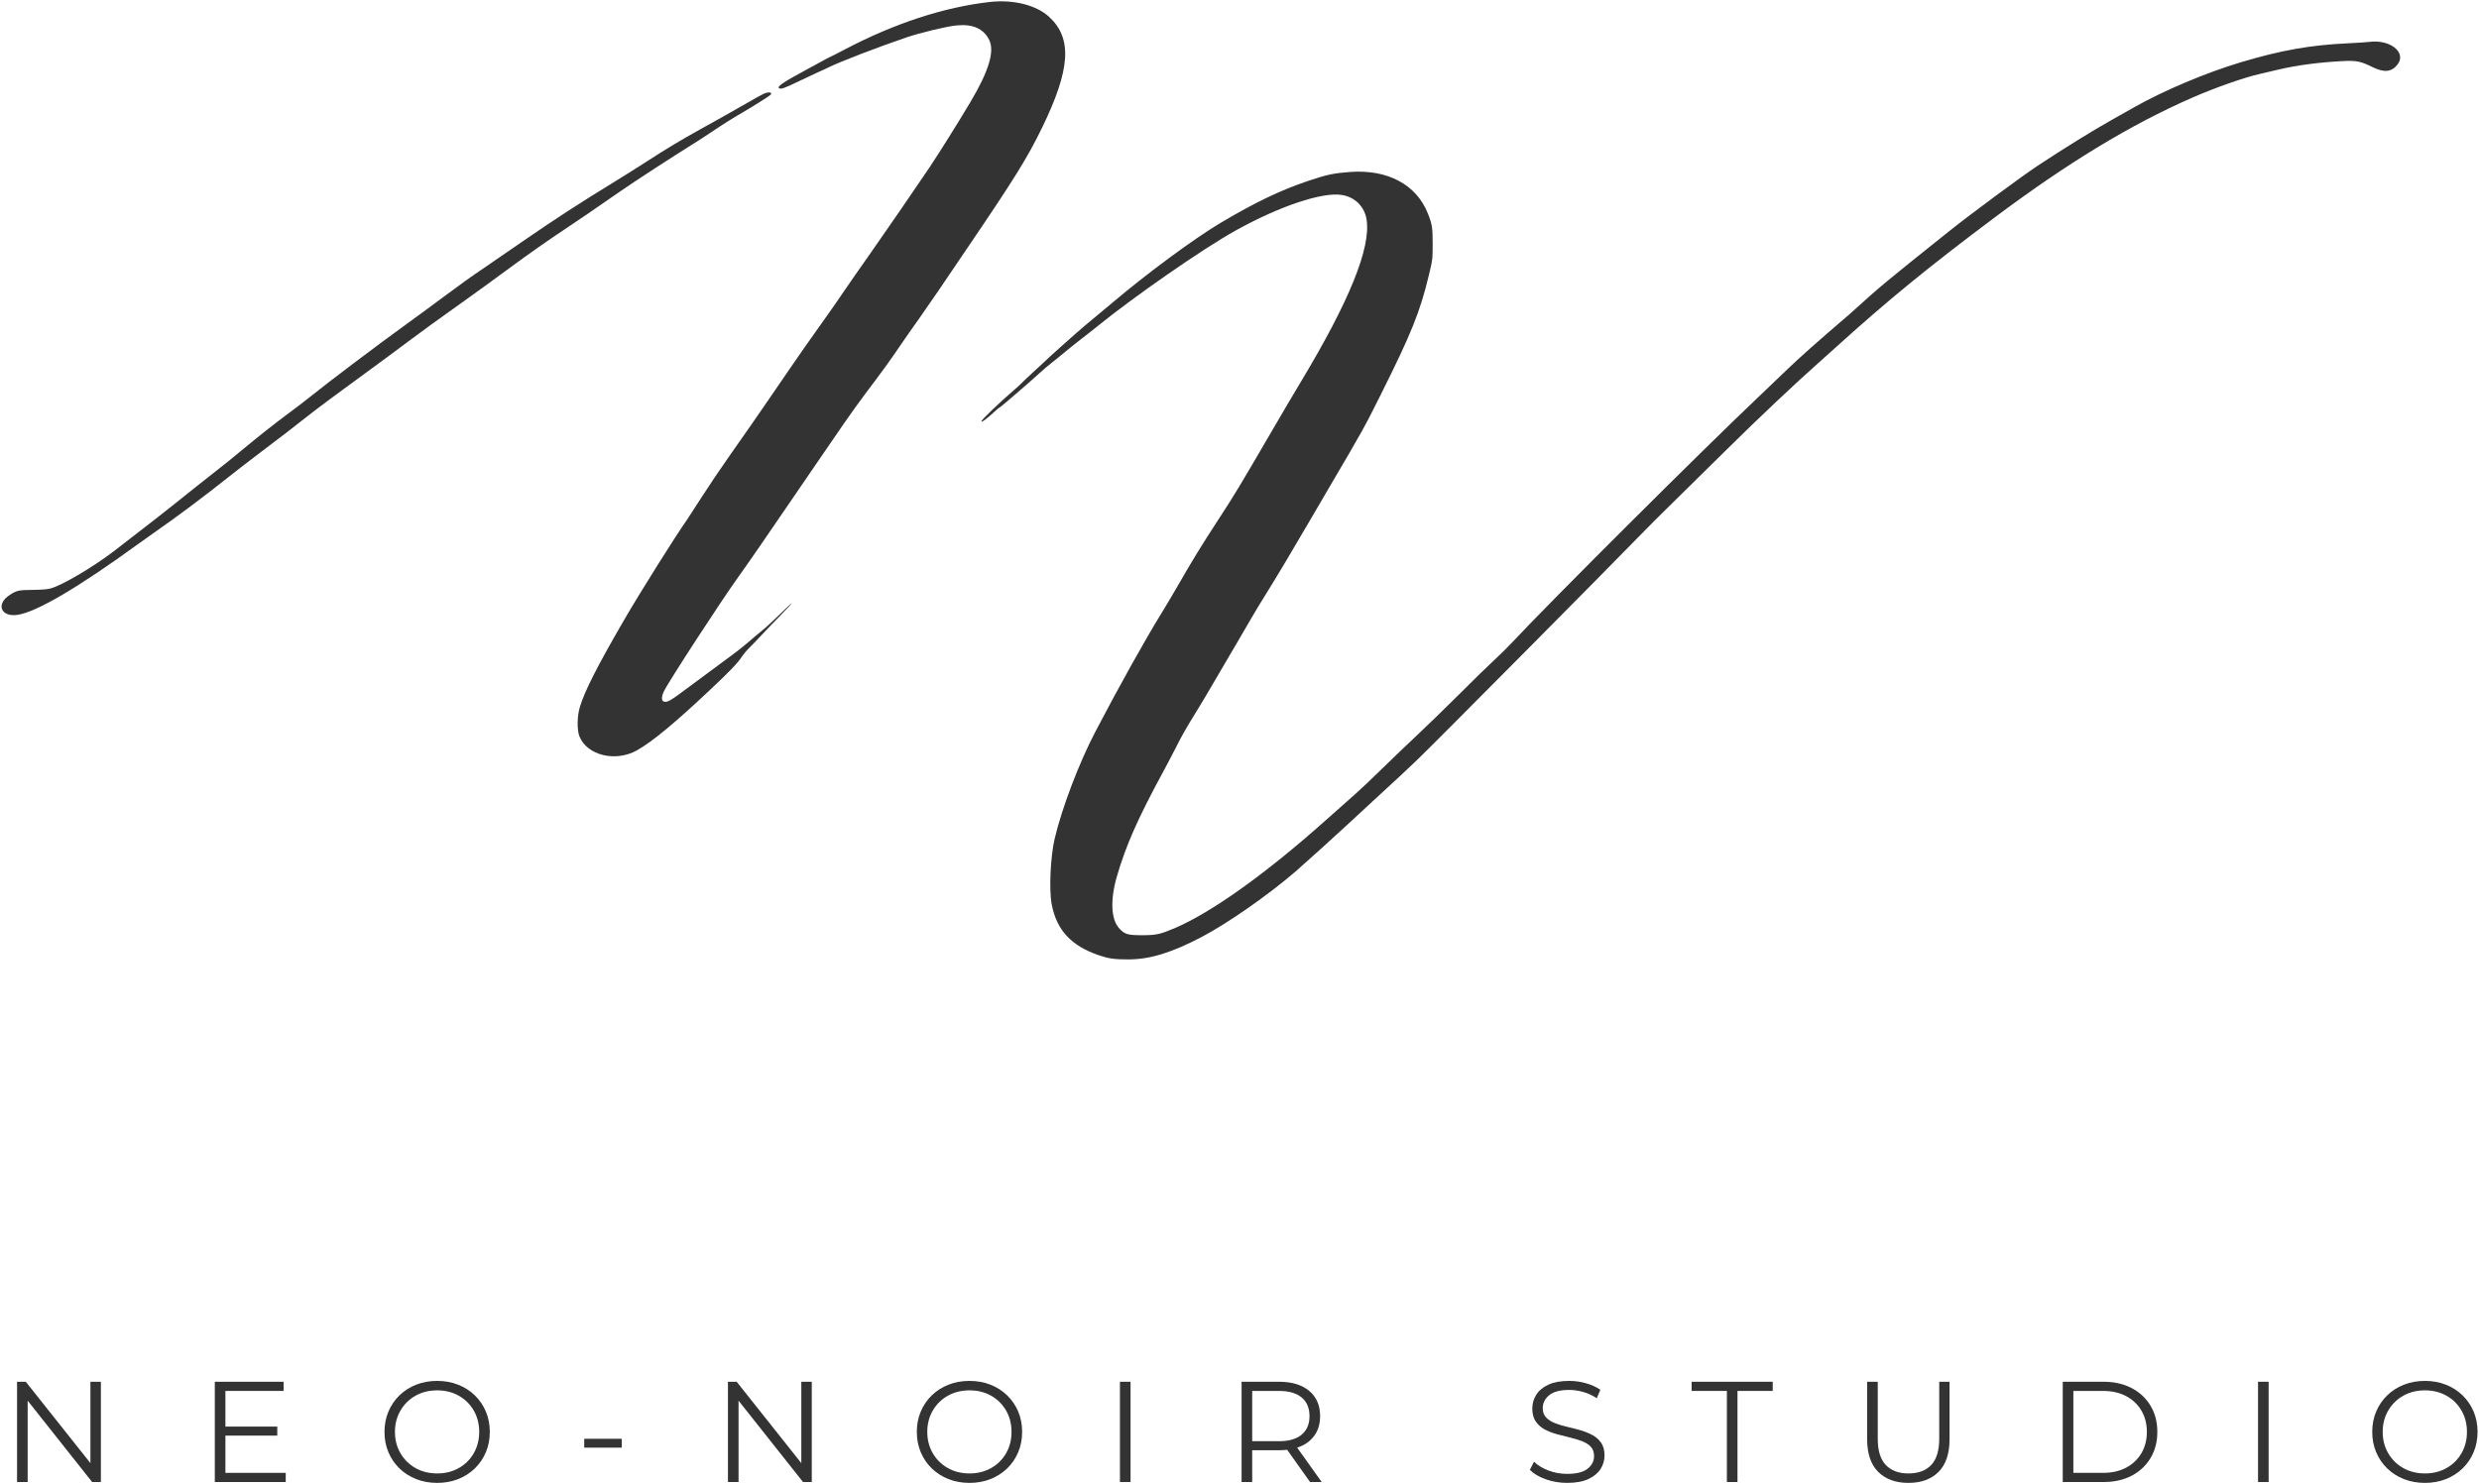
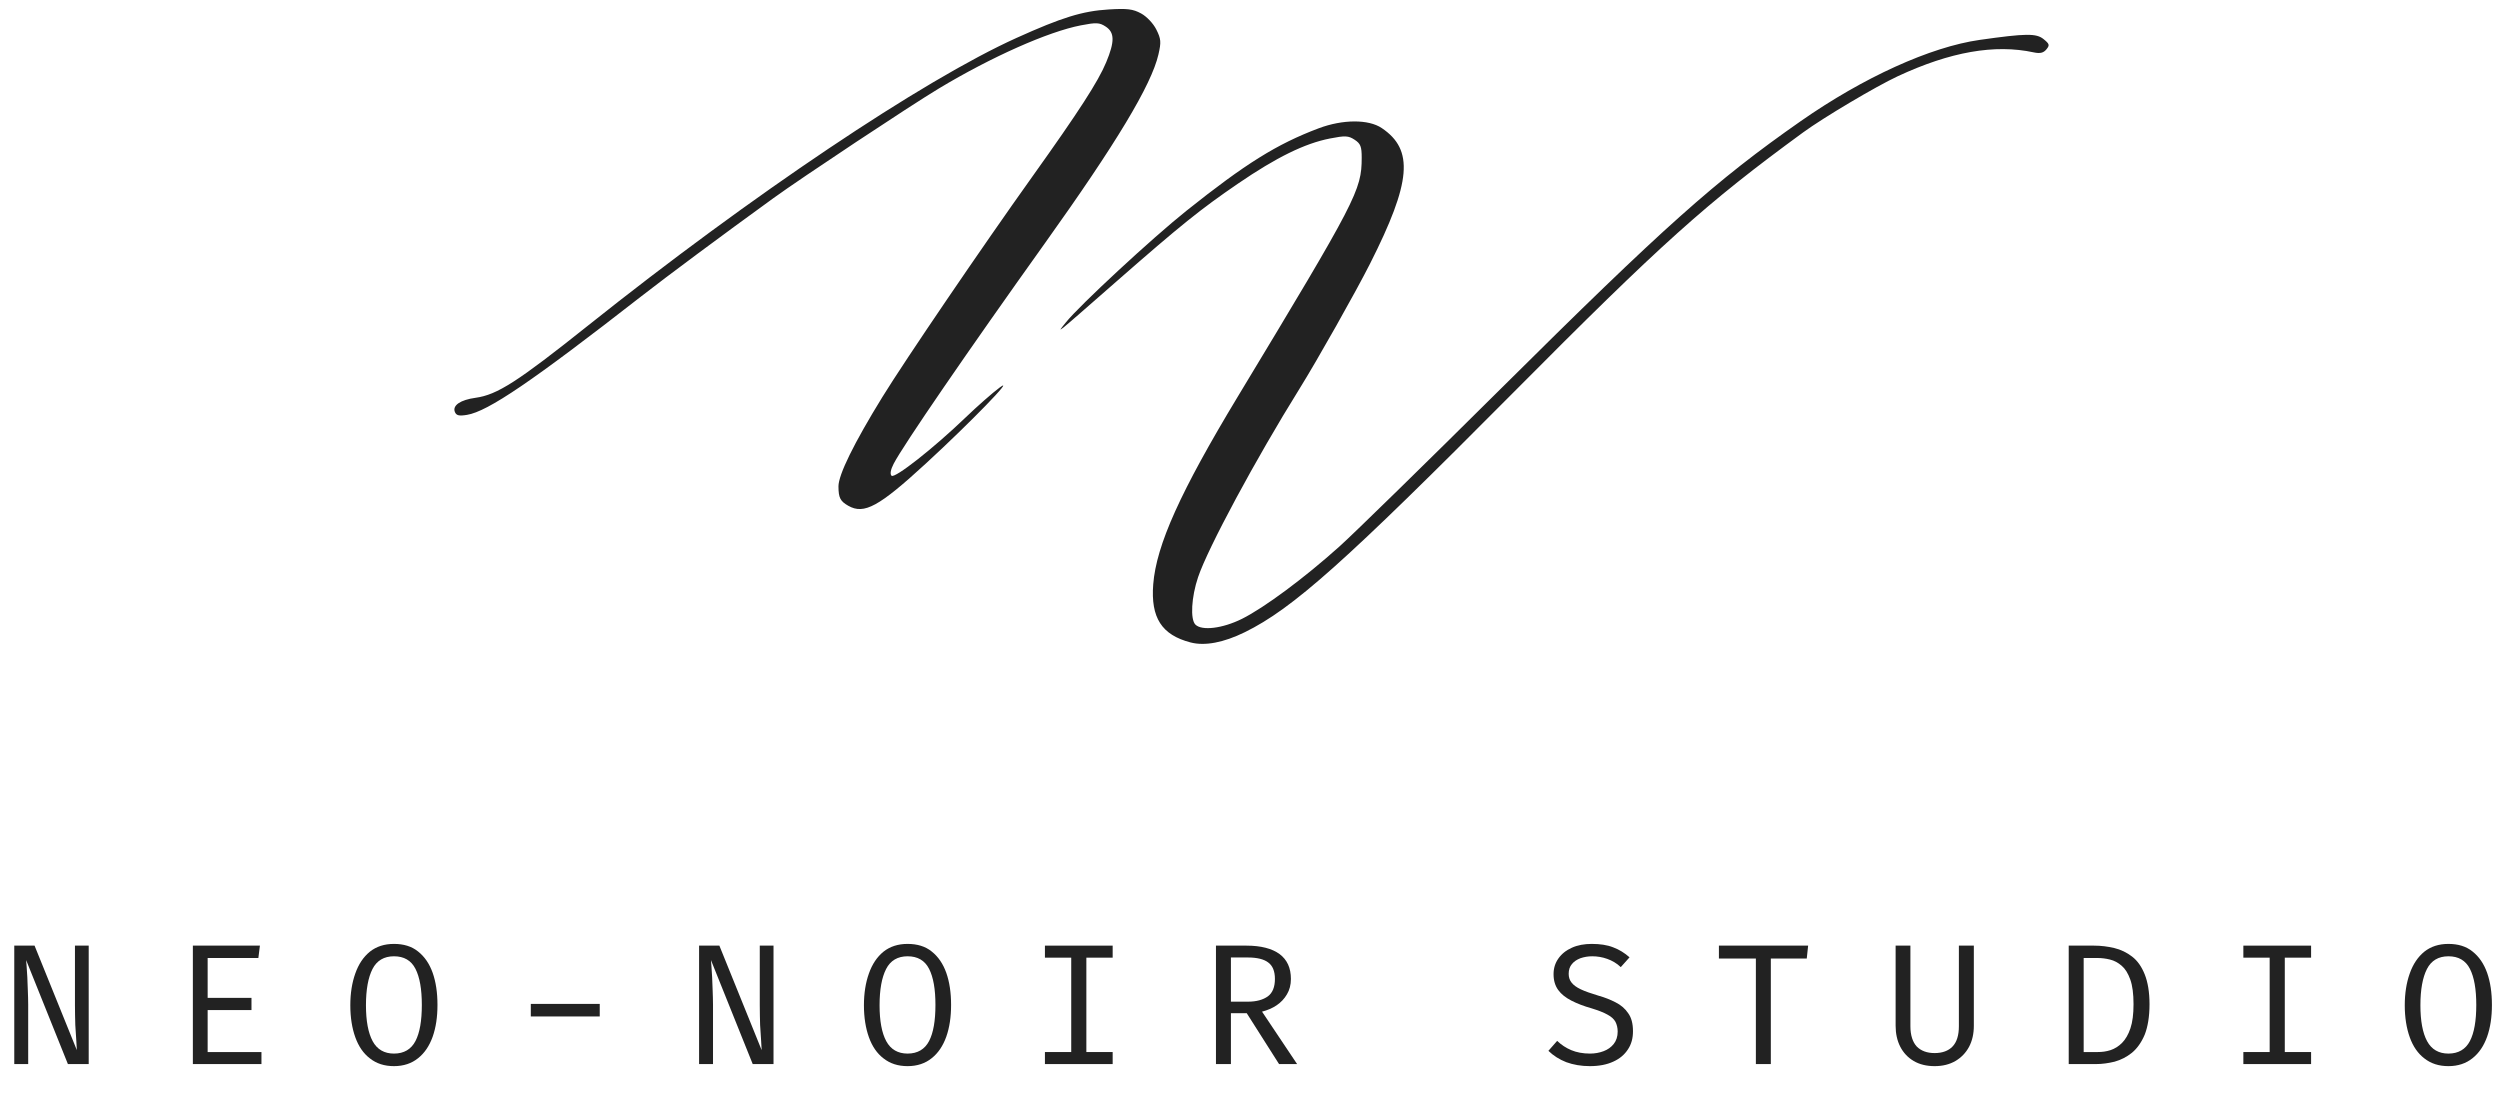
- <svg xmlns="http://www.w3.org/2000/svg" viewBox="191.50 124.75 857.60 513.35" role="img" aria-label="Neo-Noir Studio">
-   <g fill="#333333">
-     <path transform="translate(178,469) scale(0.025,-0.025)" d="M14240 13743 c-633 -70 -1331 -299 -2018 -662 -106 -55 -195 -101 -199 -101 -3 0 -54 -26 -112 -59 -58 -32 -162 -89 -231 -126 -311 -168 -392 -224 -358 -247 25 -16 77 3 284 103 114 55 235 112 268 126 34 14 90 40 126 58 150 75 688 283 1080 416 194 66 555 153 695 167 225 22 372 -42 452 -198 80 -156 -3 -433 -257 -860 -179 -300 -422 -689 -570 -911 -151 -226 -649 -950 -846 -1229 -119 -168 -269 -384 -334 -480 -64 -96 -220 -319 -346 -495 -126 -176 -302 -428 -392 -560 -90 -132 -230 -337 -312 -455 -82 -118 -186 -269 -231 -335 -46 -66 -184 -264 -308 -440 -124 -176 -292 -426 -374 -555 -82 -129 -173 -269 -201 -310 -173 -246 -660 -1023 -873 -1390 -379 -653 -551 -992 -619 -1216 -38 -126 -41 -319 -6 -407 107 -264 500 -359 796 -193 210 118 519 373 1016 841 265 249 381 370 436 455 23 36 71 93 106 126 34 34 113 115 173 180 61 65 180 190 265 276 85 87 150 158 145 158 -5 0 -81 -71 -169 -158 -89 -87 -190 -180 -225 -207 -35 -28 -92 -75 -126 -105 -93 -83 -228 -192 -317 -256 -73 -53 -353 -260 -574 -425 -275 -206 -311 -227 -362 -208 -30 11 -29 68 3 136 60 129 802 1269 1043 1603 106 146 425 609 773 1120 103 151 261 382 351 513 90 130 235 342 323 470 88 128 228 323 311 433 214 282 329 441 477 659 72 105 191 276 266 380 74 105 189 271 256 370 67 99 236 349 376 555 680 1001 852 1278 1060 1704 394 812 420 1236 95 1534 -177 162 -492 241 -816 205z M33325 13190 c-33 -5 -163 -13 -290 -19 -522 -24 -932 -97 -1484 -262 -487 -146 -1070 -392 -1481 -625 -74 -42 -211 -119 -305 -172 -279 -157 -652 -388 -1028 -636 -221 -146 -930 -670 -1232 -912 -862 -688 -960 -770 -1290 -1070 -49 -45 -126 -113 -171 -150 -304 -259 -625 -544 -774 -689 -97 -93 -264 -253 -371 -355 -782 -739 -2931 -2882 -3430 -3418 -63 -68 -177 -180 -253 -250 -77 -70 -295 -283 -485 -473 -190 -190 -456 -448 -591 -574 -135 -126 -348 -331 -475 -455 -126 -125 -294 -282 -371 -351 -78 -68 -262 -232 -410 -364 -828 -739 -1580 -1276 -2092 -1494 -199 -84 -253 -96 -452 -96 -196 0 -240 13 -315 98 -112 124 -123 395 -29 718 123 425 291 805 649 1464 51 94 127 239 169 322 78 157 153 287 284 498 42 66 154 255 250 420 96 165 232 397 302 515 69 118 164 280 210 360 46 80 143 240 215 355 128 205 344 566 591 990 67 116 181 311 254 435 490 834 499 851 728 1310 421 842 542 1142 663 1645 53 220 53 220 54 430 0 236 -6 277 -66 429 -159 401 -555 613 -1075 576 -228 -17 -323 -37 -579 -123 -391 -132 -735 -297 -1220 -585 -356 -212 -1015 -698 -1481 -1093 -87 -74 -219 -184 -293 -244 -74 -61 -182 -153 -240 -205 -58 -53 -146 -131 -196 -174 -49 -43 -119 -106 -155 -140 -36 -35 -130 -123 -210 -195 -80 -73 -158 -148 -175 -166 -16 -17 -66 -63 -110 -100 -189 -162 -445 -407 -445 -427 0 -22 80 39 210 159 19 18 38 33 43 33 6 0 146 118 397 337 36 31 107 94 158 141 51 47 125 110 165 140 39 31 124 99 187 152 63 53 165 134 225 180 61 46 155 121 210 165 511 416 1470 1082 1920 1332 608 339 1205 539 1475 494 180 -29 311 -160 340 -337 64 -390 -236 -1132 -915 -2259 -73 -121 -244 -411 -380 -645 -477 -818 -527 -901 -733 -1217 -259 -398 -370 -578 -597 -973 -65 -113 -164 -279 -220 -370 -219 -355 -587 -1014 -908 -1629 -227 -434 -462 -1053 -563 -1481 -58 -250 -79 -705 -41 -906 68 -359 270 -577 657 -708 134 -45 208 -56 402 -56 301 0 598 91 1023 314 360 190 912 575 1295 905 118 102 573 513 720 651 80 75 282 262 450 416 168 153 400 369 515 480 195 186 2663 2673 3072 3096 100 103 302 306 450 450 147 145 484 476 748 737 447 442 973 938 1265 1196 68 61 194 173 280 251 694 628 1263 1093 2160 1765 1024 767 1889 1292 2750 1669 306 134 713 277 925 325 39 9 153 36 255 60 260 62 579 104 910 120 175 9 243 -5 392 -80 169 -84 273 -74 356 34 126 166 -107 350 -393 311z M11105 12471 c-22 -10 -128 -69 -235 -131 -192 -110 -413 -235 -640 -360 -256 -141 -495 -285 -765 -461 -100 -65 -291 -185 -425 -267 -465 -284 -830 -521 -1295 -842 -148 -103 -358 -247 -465 -320 -256 -174 -315 -217 -630 -450 -146 -109 -357 -264 -470 -345 -436 -316 -1078 -800 -1345 -1015 -66 -53 -200 -156 -298 -228 -214 -159 -405 -310 -667 -527 -107 -89 -260 -213 -340 -274 -80 -62 -217 -171 -305 -241 -341 -275 -680 -540 -1110 -870 -286 -219 -718 -474 -875 -515 -48 -13 -112 -18 -245 -20 -198 -2 -222 -7 -318 -69 -200 -127 -125 -313 110 -276 266 43 833 376 1658 975 77 56 194 139 260 185 287 199 662 480 1005 753 96 77 279 218 405 313 335 253 496 377 652 501 140 112 494 375 923 687 129 94 335 246 457 338 213 160 451 333 873 633 107 76 346 249 530 385 338 248 543 392 855 600 173 115 317 213 710 486 208 144 712 472 1020 664 77 48 196 125 265 172 128 87 280 183 405 255 126 72 369 225 392 246 44 39 -19 52 -92 18z" />
-     <path transform="translate(191.749,637.6) scale(0.049571,-0.049571)" d="M114 0V700H175L626 132V700H699V0H638L188 568V0Z" />
-     <path transform="translate(260.160,637.6) scale(0.049571,-0.049571)" d="M114 0V700H594V636H188V387H550V324H188V64H609V0Z" />
-     <path transform="translate(321.934,637.6) scale(0.049571,-0.049571)" d="M420 -6Q340 -6 273.0 20.5Q206 47 156.5 95.0Q107 143 79.5 208.0Q52 273 52 350Q52 427 79.5 492.0Q107 557 156.5 605.0Q206 653 273.0 679.5Q340 706 420 706Q499 706 566.0 679.5Q633 653 682.5 605.0Q732 557 759.5 492.0Q787 427 787 350Q787 273 759.5 208.0Q732 143 682.5 95.0Q633 47 566.0 20.5Q499 -6 420 -6ZM420 60Q504 60 570.5 97.5Q637 135 675.0 201.0Q713 267 713 350Q713 433 675.0 499.0Q637 565 570.5 602.5Q504 640 420 640Q335 640 268.5 602.5Q202 565 163.5 499.0Q125 433 125 350Q125 267 163.5 201.0Q202 135 268.5 97.5Q335 60 420 60Z" />
-     <path transform="translate(390.634,637.6) scale(0.049571,-0.049571)" d="M60 240V302H322V240Z" />
-     <path transform="translate(437.680,637.6) scale(0.049571,-0.049571)" d="M114 0V700H175L626 132V700H699V0H638L188 568V0Z" />
-     <path transform="translate(506.092,637.6) scale(0.049571,-0.049571)" d="M420 -6Q340 -6 273.0 20.5Q206 47 156.5 95.0Q107 143 79.5 208.0Q52 273 52 350Q52 427 79.5 492.0Q107 557 156.5 605.0Q206 653 273.0 679.5Q340 706 420 706Q499 706 566.0 679.5Q633 653 682.5 605.0Q732 557 759.5 492.0Q787 427 787 350Q787 273 759.5 208.0Q732 143 682.5 95.0Q633 47 566.0 20.5Q499 -6 420 -6ZM420 60Q504 60 570.5 97.5Q637 135 675.0 201.0Q713 267 713 350Q713 433 675.0 499.0Q637 565 570.5 602.5Q504 640 420 640Q335 640 268.5 602.5Q202 565 163.5 499.0Q125 433 125 350Q125 267 163.5 201.0Q202 135 268.5 97.5Q335 60 420 60Z" />
-     <path transform="translate(573.292,637.6) scale(0.049571,-0.049571)" d="M114 0V700H188V0Z" />
-     <path transform="translate(615.372,637.6) scale(0.049571,-0.049571)" d="M114 0V700H376Q509 700 585.5 636.5Q662 573 662 460Q662 378 620.0 321.5Q578 265 502 240L673 0H592L432 225Q405 222 376 222H188V0ZM188 285H374Q479 285 533.5 331.0Q588 377 588 460Q588 544 533.5 590.0Q479 636 374 636H188Z" />
-     <path transform="translate(718.420,637.6) scale(0.049571,-0.049571)" d="M307 -6Q228 -6 157.0 19.5Q86 45 47 85L76 142Q113 105 175.5 81.0Q238 57 307 57Q405 57 450.0 93.0Q495 129 495 181Q495 222 472.0 246.5Q449 271 410.5 285.5Q372 300 326.0 311.0Q280 322 234.0 334.5Q188 347 149.5 368.0Q111 389 87.5 423.5Q64 458 64 514Q64 565 91.5 609.0Q119 653 176.0 679.5Q233 706 322 706Q381 706 439.0 689.5Q497 673 539 644L514 585Q469 615 418.5 629.0Q368 643 322 643Q226 643 181.5 606.0Q137 569 137 516Q137 475 160.5 450.5Q184 426 222.5 411.0Q261 396 307.0 385.5Q353 375 398.5 362.0Q444 349 482.5 328.5Q521 308 544.5 274.0Q568 240 568 185Q568 134 540.0 90.5Q512 47 454.5 20.5Q397 -6 307 -6Z" />
-     <path transform="translate(776.516,637.6) scale(0.049571,-0.049571)" d="M250 0V636H4V700H570V636H324V0Z" />
-     <path transform="translate(832.080,637.6) scale(0.049571,-0.049571)" d="M396 -6Q262 -6 185.0 71.0Q108 148 108 299V700H182V302Q182 178 238.0 119.0Q294 60 396 60Q499 60 555.0 119.0Q611 178 611 302V700H683V299Q683 148 606.5 71.0Q530 -6 396 -6Z" />
-     <path transform="translate(899.451,637.6) scale(0.049571,-0.049571)" d="M114 0V700H399Q511 700 595.5 655.5Q680 611 727.0 532.0Q774 453 774 350Q774 247 727.0 168.0Q680 89 595.5 44.5Q511 0 399 0ZM188 64H395Q488 64 556.5 100.5Q625 137 663.0 201.5Q701 266 701 350Q701 434 663.0 498.5Q625 563 556.5 599.5Q488 636 395 636H188Z" />
-     <path transform="translate(967.007,637.6) scale(0.049571,-0.049571)" d="M114 0V700H188V0Z" />
-     <path transform="translate(1009.587,637.6) scale(0.049571,-0.049571)" d="M420 -6Q340 -6 273.0 20.5Q206 47 156.5 95.0Q107 143 79.5 208.0Q52 273 52 350Q52 427 79.5 492.0Q107 557 156.5 605.0Q206 653 273.0 679.5Q340 706 420 706Q499 706 566.0 679.5Q633 653 682.5 605.0Q732 557 759.5 492.0Q787 427 787 350Q787 273 759.5 208.0Q732 143 682.5 95.0Q633 47 566.0 20.5Q499 -6 420 -6ZM420 60Q504 60 570.5 97.5Q637 135 675.0 201.0Q713 267 713 350Q713 433 675.0 499.0Q637 565 570.5 602.5Q504 640 420 640Q335 640 268.5 602.5Q202 565 163.5 499.0Q125 433 125 350Q125 267 163.5 201.0Q202 135 268.5 97.5Q335 60 420 60Z" />
+ <svg xmlns="http://www.w3.org/2000/svg" xmlns:xlink="http://www.w3.org/1999/xlink" viewBox="0 0 883.785 395.734" fill="#222222" color="#222222">
+   <defs>
+     <clipPath id="clip_1">
+       <path transform="matrix(.24,0,0,.24,0,0)" d="M0 0H6250V6250H0Z" clip-rule="evenodd" />
+     </clipPath>
+     <clipPath id="clip_2">
+       <path transform="matrix(.24,0,0,.24,0,0)" d="M0 0H6250V6250H0Z" clip-rule="evenodd" />
+     </clipPath>
+     <clipPath id="clip_3">
+       <path transform="matrix(.24,0,0,.24,0,0)" d="M0 0H6250V6250H0Z" clip-rule="evenodd" />
+     </clipPath>
+     <path id="font_4_65" d="M.395 0 .152 .605C.153 .598 .154 .585 .155 .567 .156 .549 .157 .528 .159 .504 .16 .479 .161 .453 .162 .426 .163 .399 .164 .372 .164 .345V0H.083V.689H.201L.447 .081C.447 .09 .446 .108 .444 .134 .442 .16 .44 .191 .438 .227 .437 .264 .436 .303 .436 .344V.689H.516V0H.395Z" />
+     <path id="font_4_24" d="M.212 .617V.385H.467V.314H.212V.07H.525V0H.126V.689H.516L.507 .617H.212Z" />
+     <path id="font_4_71" d="M.553 .344C.553 .274 .544 .213 .525 .159 .506 .106 .478 .064 .44 .034 .403 .004 .356-.012 .3-.012 .244-.012 .198 .003 .16 .033 .122 .062 .094 .103 .075 .156 .056 .209 .046 .271 .046 .342 .046 .412 .056 .474 .075 .527 .094 .581 .122 .623 .16 .654 .198 .684 .244 .699 .3 .699 .356 .699 .403 .685 .44 .655 .478 .625 .506 .584 .525 .531 .544 .477 .553 .415 .553 .344M.462 .344C.462 .435 .45 .505 .425 .554 .4 .603 .358 .627 .3 .627 .242 .627 .2 .602 .175 .553 .15 .504 .137 .434 .137 .342 .137 .251 .15 .181 .176 .133 .202 .085 .244 .061 .3 .061 .358 .061 .4 .086 .425 .134 .45 .182 .462 .252 .462 .344Z" />
+     <path id="font_4_1026" d="M.1 .277V.35H.501V.277H.1Z" />
+     <path id="font_4_43" d="M.497 .689V.619H.344V.07H.497V0H.103V.07H.256V.619H.103V.689H.497Z" />
+     <path id="font_4_86" d="M.538 .495C.538 .461 .53 .431 .515 .406 .5 .38 .48 .359 .455 .342 .43 .325 .401 .313 .37 .305L.574 0H.469L.281 .296H.189V0H.102V.689H.279C.364 .689 .428 .672 .472 .64 .516 .607 .538 .559 .538 .495M.445 .495C.445 .54 .432 .572 .406 .591 .381 .61 .342 .62 .288 .62H.189V.363H.288C.338 .363 .376 .374 .404 .394 .431 .414 .445 .448 .445 .495Z" />
+     <path id="font_4_1110" d="" />
+     <path id="font_4_90" d="M.536 .191C.536 .151 .527 .116 .507 .086 .487 .055 .459 .031 .421 .014 .384-.003 .339-.012 .285-.012 .235-.012 .189-.004 .148 .011 .107 .027 .073 .049 .044 .077L.095 .135C.119 .112 .146 .094 .177 .081 .208 .068 .245 .061 .286 .061 .315 .061 .341 .066 .365 .075 .389 .084 .409 .098 .424 .117 .439 .136 .447 .16 .447 .189 .447 .211 .442 .23 .434 .246 .425 .262 .41 .276 .387 .288 .366 .3 .335 .312 .296 .324 .25 .337 .211 .352 .178 .369 .145 .386 .119 .406 .101 .431 .083 .456 .074 .486 .074 .523 .074 .557 .083 .587 .102 .614 .121 .641 .147 .662 .181 .677 .214 .692 .253 .699 .296 .699 .344 .699 .386 .693 .421 .679 .456 .666 .488 .646 .516 .621L.465 .564C.441 .587 .414 .602 .386 .612 .358 .622 .329 .627 .299 .627 .274 .627 .252 .623 .231 .616 .21 .608 .193 .597 .181 .582 .168 .567 .162 .548 .162 .525 .162 .506 .167 .489 .178 .475 .189 .46 .207 .447 .232 .435 .257 .423 .292 .411 .335 .398 .371 .388 .404 .375 .435 .359 .465 .344 .49 .323 .508 .296 .527 .27 .536 .235 .536 .191Z" />
+     <path id="font_4_96" d="M.342 .614V0H.255V.614H.04V.689H.559L.551 .614H.342Z" />
+     <path id="font_4_101" d="M.527 .689V.223C.527 .177 .518 .136 .499 .1 .48 .065 .454 .038 .42 .018 .386-.002 .345-.012 .299-.012 .252-.012 .211-.002 .177 .018 .143 .038 .117 .066 .099 .101 .081 .136 .072 .177 .072 .223V.689H.158V.22C.158 .168 .171 .128 .195 .102 .22 .077 .254 .064 .299 .064 .344 .064 .379 .077 .403 .102 .428 .128 .44 .168 .44 .22V.689H.527Z" />
+     <path id="font_4_20" d="M.46 .348C.46 .408 .454 .456 .441 .492 .428 .528 .412 .554 .391 .572 .37 .59 .348 .602 .323 .608 .299 .614 .275 .617 .251 .617H.17V.07H.252C.277 .07 .301 .073 .326 .081 .35 .089 .373 .103 .393 .123 .413 .143 .43 .172 .442 .208 .454 .244 .46 .29 .46 .348M.553 .348C.553 .276 .543 .217 .525 .171 .506 .126 .481 .091 .451 .066 .42 .041 .386 .024 .35 .014 .313 .005 .277 0 .242 0H.083V.689H.23C.271 .689 .31 .684 .348 .675 .386 .666 .421 .649 .452 .625 .483 .601 .507 .567 .525 .522 .543 .477 .553 .419 .553 .348Z" />
+   </defs>
+   <g transform="translate(157.3927,0)">
+     <path d="M263.500,227.115C253.276,224.454 249.369,218.375 250.291,206.562C251.372,192.708 259.873,173.842 280.202,140.180C322.284,70.499 323.963,67.263 323.989,55.773C323.998,51.819 323.588,50.776 321.482,49.396C319.279,47.953 318.185,47.899 312.732,48.966C303.868,50.701 293.853,55.617 280.282,64.895C266.991,73.981 260.095,79.531 237.388,99.411C214.742,119.238 216.065,118.166 219.386,114.000C224.126,108.053 249.896,84.184 262.000,74.530C282.941,57.827 294.035,50.909 308.760,45.366C317.289,42.156 326.396,42.118 331.078,45.274C342.496,52.968 341.524,64.320 326.978,93.131C321.882,103.225 308.328,127.260 301.956,137.500C286.500,162.342 269.660,193.627 266.149,204.023C263.782,211.034 263.335,218.935 265.200,220.800C267.476,223.076 274.823,222.173 281.641,218.780C289.557,214.840 303.732,204.315 316.182,193.130C321.307,188.526 346.875,163.530 373.000,137.583C430.927,80.051 449.013,63.911 479.139,42.864C501.363,27.338 525.090,16.566 542.500,14.098C558.807,11.787 562.461,11.743 565.033,13.826C567.148,15.538 567.267,15.974 566.024,17.471C564.990,18.717 563.798,18.995 561.557,18.514C547.747,15.547 532.081,18.297 513.500,26.950C505.768,30.551 487.218,41.562 480.012,46.828C445.770,71.851 429.926,86.075 377.543,138.820C318.099,198.674 299.610,215.174 282.663,223.493C275.153,227.179 268.545,228.428 263.500,227.115ZM142.500,178.805C139.652,177.190 139.033,175.972 139.015,171.954C138.998,167.846 144.461,156.724 154.521,140.389C162.548,127.354 189.673,87.481 207.506,62.500C224.058,39.314 230.836,28.822 233.669,22.000C236.706,14.685 236.659,11.478 233.482,9.396C231.283,7.956 230.175,7.900 224.732,8.955C213.124,11.204 193.100,20.107 174.501,31.288C164.389,37.367 126.132,62.724 116.000,70.064C97.817,83.234 78.493,97.592 69.197,104.838C30.738,134.815 15.077,145.464 7.690,146.663C4.832,147.127 3.895,146.891 3.392,145.580C2.520,143.307 5.408,141.353 10.718,140.625C18.379,139.575 25.588,134.945 50.500,115.079C108.289,68.994 168.819,28.364 201.996,13.389C218.044,6.145 225.253,3.918 234.500,3.346C241.107,2.938 243.109,3.183 246.000,4.755C247.995,5.840 250.314,8.292 251.393,10.455C253.049,13.778 253.141,14.879 252.127,19.270C249.644,30.029 237.261,50.617 212.017,85.957C184.559,124.398 161.881,157.462 158.534,163.934C157.464,166.004 157.181,167.581 157.775,168.175C158.881,169.281 172.704,158.406 184.000,147.543C188.125,143.576 193.525,138.832 196.000,137.000C201.952,132.596 185.671,149.365 170.000,163.779C153.331,179.111 148.090,181.975 142.500,178.805Z" />
+   </g>
+   <g transform="translate(0,316)">
+     <g transform="translate(-308.1027,-708.9558)">
+       <use data-text="N" xlink:href="#font_4_65" transform="matrix(60.7725,0,0,-60.7725,308.1027,769.1206)" fill="currentColor" />
+       <use data-text="E" xlink:href="#font_4_24" transform="matrix(60.7725,0,0,-60.7725,368.6257,769.1206)" fill="currentColor" />
+       <use data-text="O" xlink:href="#font_4_71" transform="matrix(60.7725,0,0,-60.7725,429.1487,769.1206)" fill="currentColor" />
+       <use data-text="-" xlink:href="#font_4_1026" transform="matrix(60.7725,0,0,-60.7725,489.6717,769.1206)" fill="currentColor" />
+       <use data-text="N" xlink:href="#font_4_65" transform="matrix(60.7725,0,0,-60.7725,550.1947,769.1206)" fill="currentColor" />
+       <use data-text="O" xlink:href="#font_4_71" transform="matrix(60.7725,0,0,-60.7725,610.7177,769.1206)" fill="currentColor" />
+       <use data-text="I" xlink:href="#font_4_43" transform="matrix(60.7725,0,0,-60.7725,671.2406,769.1206)" fill="currentColor" />
+       <use data-text="R" xlink:href="#font_4_86" transform="matrix(60.7725,0,0,-60.7725,731.7636,769.1206)" fill="currentColor" />
+       <use data-text=" " xlink:href="#font_4_1110" transform="matrix(60.7725,0,0,-60.7725,792.2866,769.1206)" fill="currentColor" />
+       <use data-text="S" xlink:href="#font_4_90" transform="matrix(60.7725,0,0,-60.7725,852.8096,769.1206)" fill="currentColor" />
+       <use data-text="T" xlink:href="#font_4_96" transform="matrix(60.7725,0,0,-60.7725,913.3326,769.1206)" fill="currentColor" />
+       <use data-text="U" xlink:href="#font_4_101" transform="matrix(60.7725,0,0,-60.7725,973.8555,769.1206)" fill="currentColor" />
+       <use data-text="D" xlink:href="#font_4_20" transform="matrix(60.7725,0,0,-60.7725,1034.379,769.1206)" fill="currentColor" />
+       <use data-text="I" xlink:href="#font_4_43" transform="matrix(60.7725,0,0,-60.7725,1094.902,769.1206)" fill="currentColor" />
+       <use data-text="O" xlink:href="#font_4_71" transform="matrix(60.7725,0,0,-60.7725,1155.425,769.1206)" fill="currentColor" />
+     </g>
  </g>
</svg>
